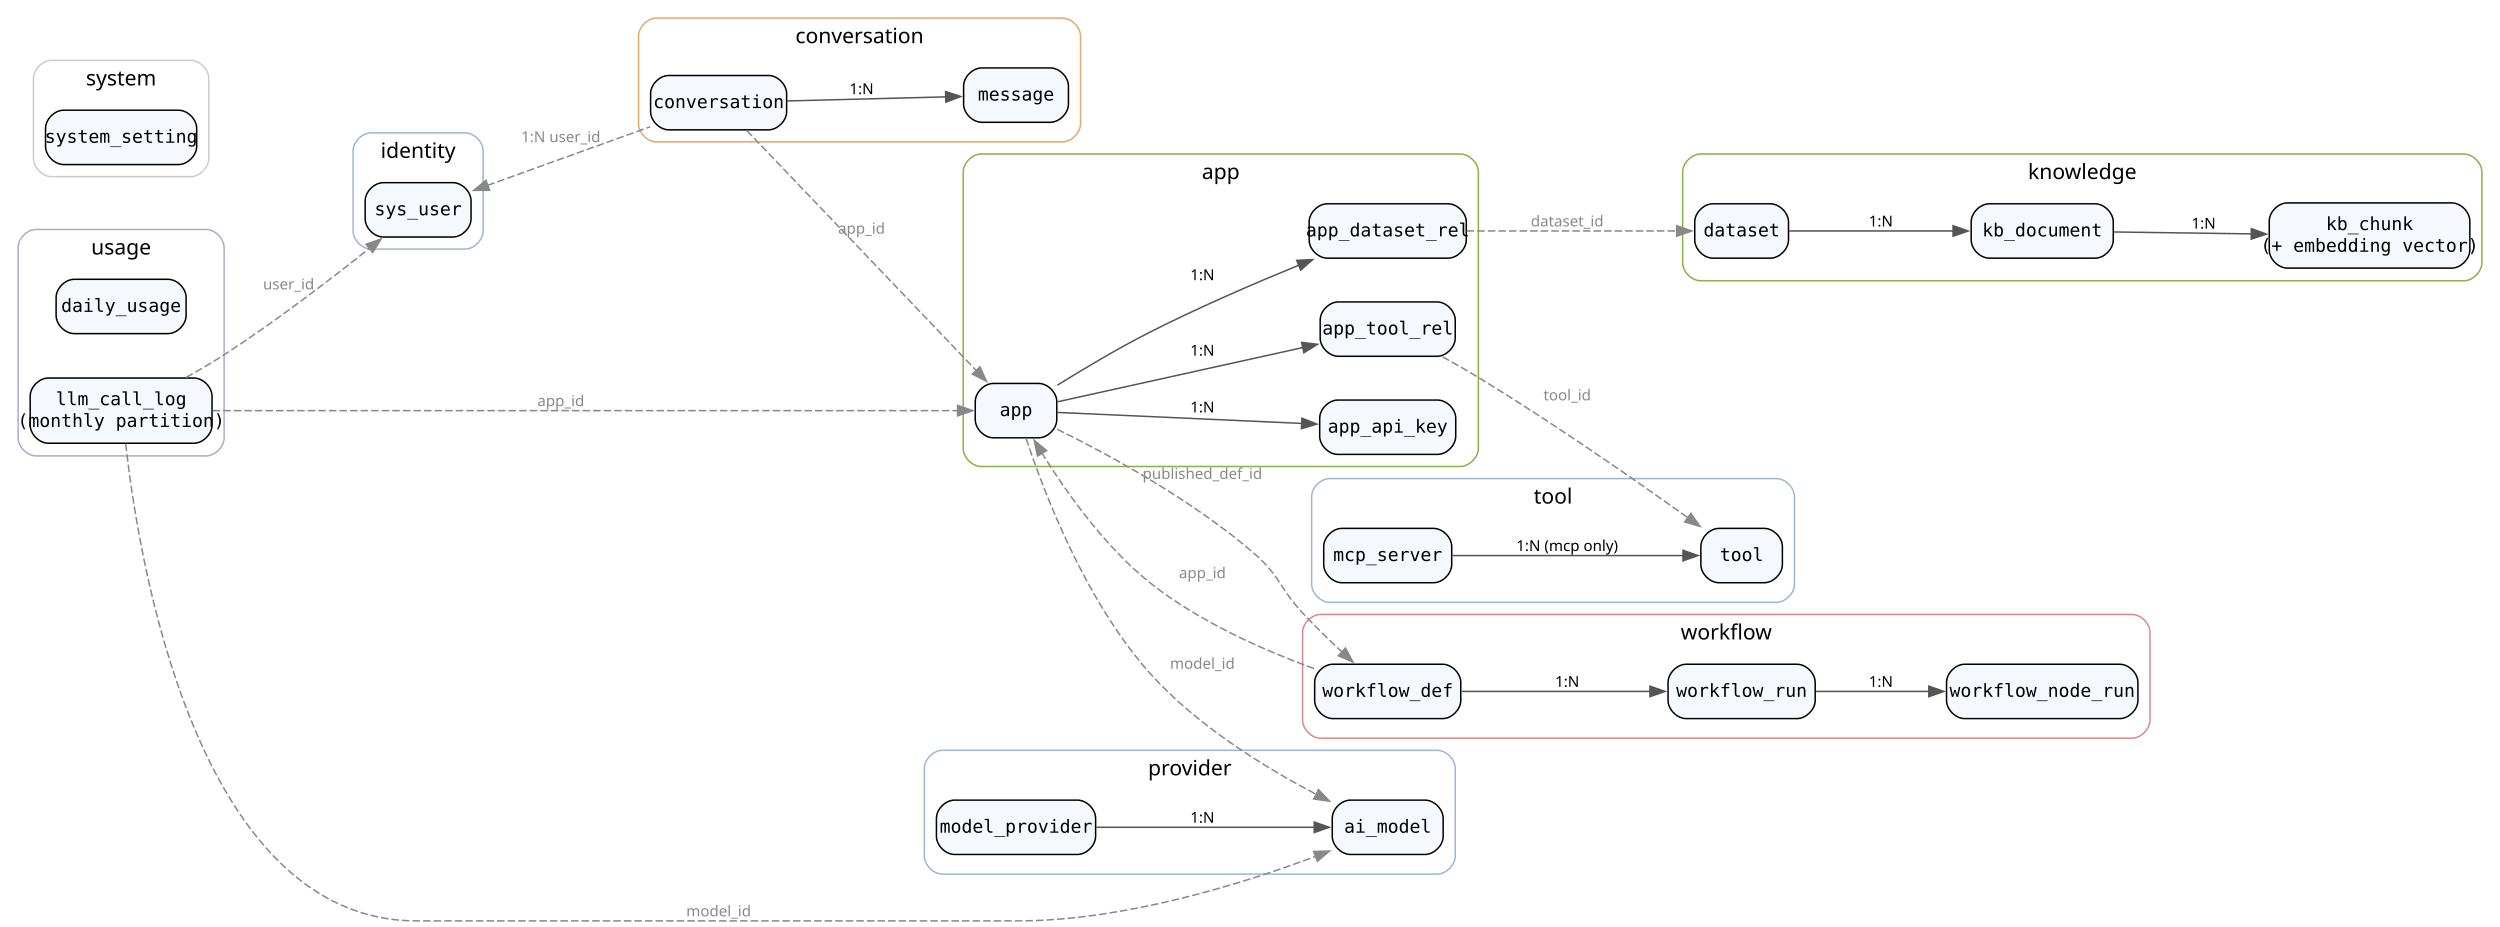
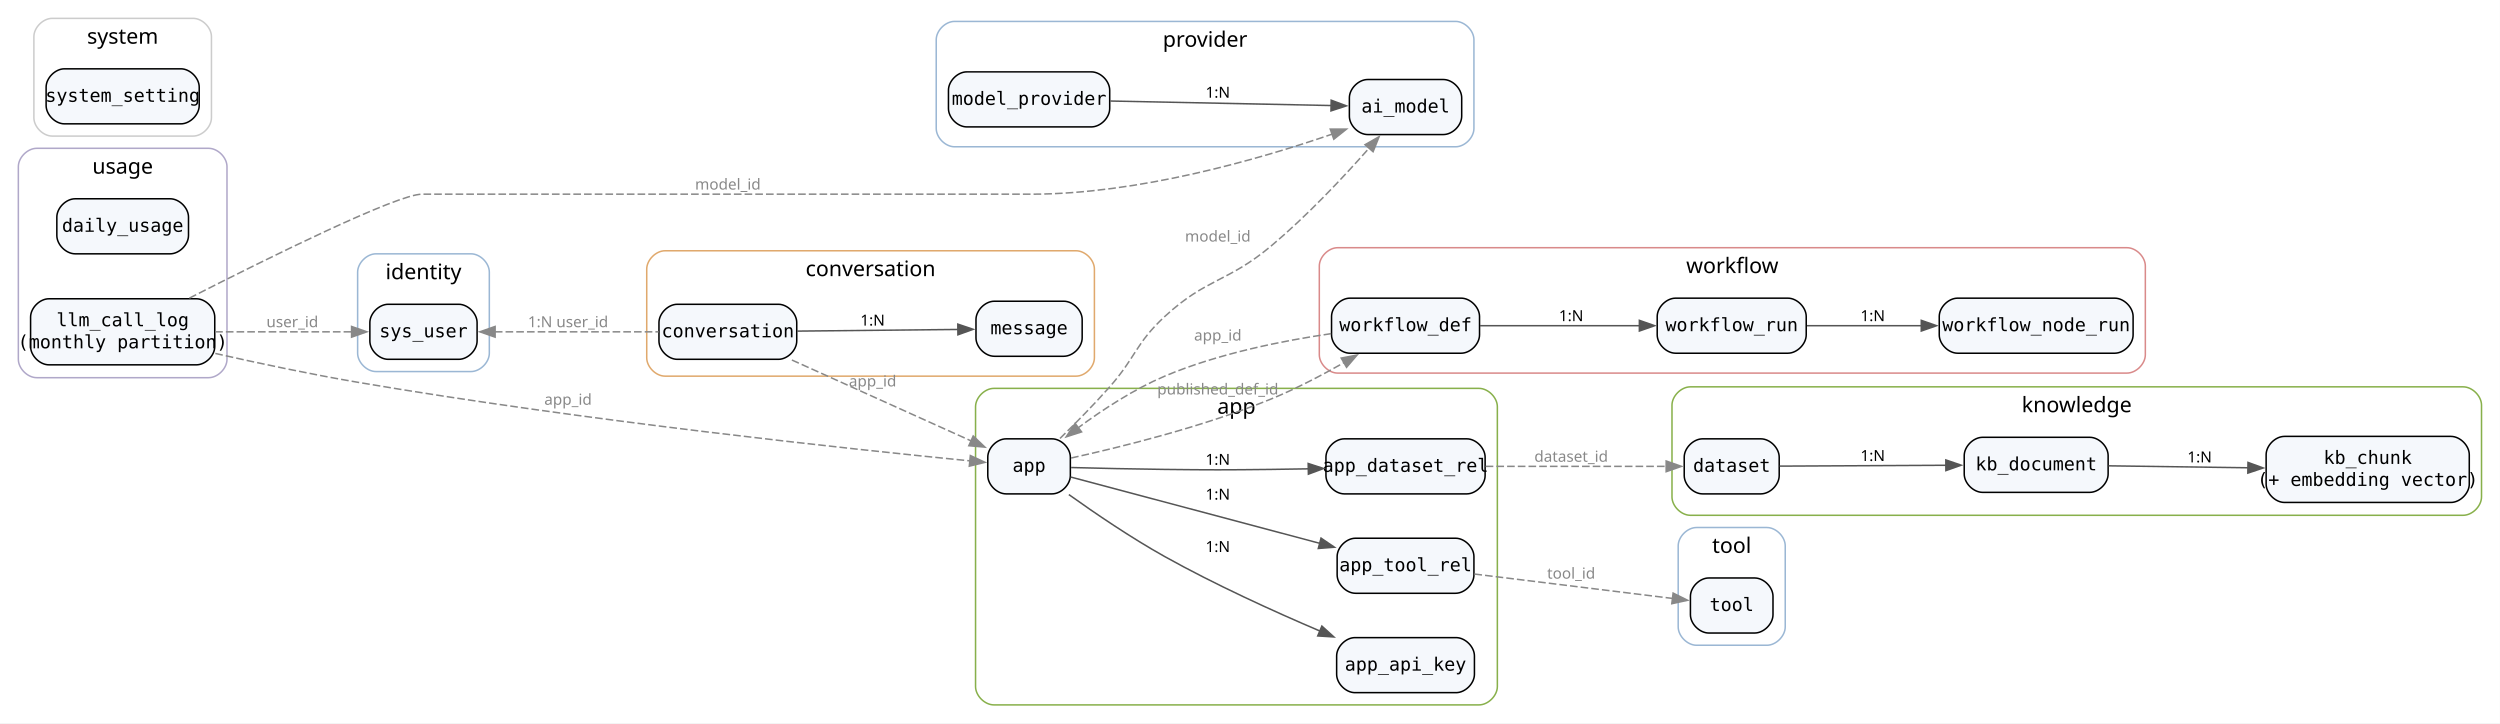
- <svg xmlns="http://www.w3.org/2000/svg" width="1656pt" height="614pt" viewBox="0.00 0.00 1656.00 614.00">
-   <g id="graph0" class="graph" transform="scale(1 1) rotate(0) translate(4 610)">
-     <polygon fill="white" stroke="none" points="-4,4 -4,-610 1652.02,-610 1652.02,4 -4,4" />
+ <svg xmlns="http://www.w3.org/2000/svg" width="1635pt" height="473pt" viewBox="0.00 0.00 1635.00 473.00">
+   <g id="graph0" class="graph" transform="scale(1 1) rotate(0) translate(4 469)">
+     <polygon fill="white" stroke="none" points="-4,4 -4,-469 1630.91,-469 1630.91,4 -4,4" />
    <g id="clust1" class="cluster">
-       <path fill="none" stroke="#9bb7d4" d="M241.89,-445C241.89,-445 304.02,-445 304.02,-445 310.02,-445 316.02,-451 316.02,-457 316.02,-457 316.02,-510 316.02,-510 316.02,-516 310.02,-522 304.02,-522 304.02,-522 241.89,-522 241.89,-522 235.89,-522 229.89,-516 229.89,-510 229.89,-510 229.89,-457 229.89,-457 229.89,-451 235.89,-445 241.89,-445" />
-       <text xml:space="preserve" text-anchor="middle" x="272.96" y="-505.4" font-family="sans-serif" font-size="14.00">identity</text>
+       <path fill="none" stroke="#9bb7d4" d="M241.89,-226C241.89,-226 304.02,-226 304.02,-226 310.02,-226 316.02,-232 316.02,-238 316.02,-238 316.02,-291 316.02,-291 316.02,-297 310.02,-303 304.02,-303 304.02,-303 241.89,-303 241.89,-303 235.89,-303 229.89,-297 229.89,-291 229.89,-291 229.89,-238 229.89,-238 229.89,-232 235.89,-226 241.89,-226" />
+       <text xml:space="preserve" text-anchor="middle" x="272.96" y="-286.4" font-family="sans-serif" font-size="14.00">identity</text>
    </g>
    <g id="clust2" class="cluster">
-       <path fill="none" stroke="#9bb7d4" d="M620.29,-31C620.29,-31 947.95,-31 947.95,-31 953.95,-31 959.95,-37 959.95,-43 959.95,-43 959.95,-101 959.95,-101 959.95,-107 953.95,-113 947.95,-113 947.95,-113 620.29,-113 620.29,-113 614.29,-113 608.29,-107 608.29,-101 608.29,-101 608.29,-43 608.29,-43 608.29,-37 614.29,-31 620.29,-31" />
-       <text xml:space="preserve" text-anchor="middle" x="784.12" y="-96.4" font-family="sans-serif" font-size="14.00">provider</text>
+       <path fill="none" stroke="#9bb7d4" d="M620.29,-373C620.29,-373 947.95,-373 947.95,-373 953.95,-373 959.95,-379 959.95,-385 959.95,-385 959.95,-443 959.95,-443 959.95,-449 953.95,-455 947.95,-455 947.95,-455 620.29,-455 620.29,-455 614.29,-455 608.29,-449 608.29,-443 608.29,-443 608.29,-385 608.29,-385 608.29,-379 614.29,-373 620.29,-373" />
+       <text xml:space="preserve" text-anchor="middle" x="784.12" y="-438.4" font-family="sans-serif" font-size="14.00">provider</text>
    </g>
    <g id="clust3" class="cluster">
-       <path fill="none" stroke="#88b04b" d="M646.01,-301C646.01,-301 963.27,-301 963.27,-301 969.27,-301 975.27,-307 975.27,-313 975.27,-313 975.27,-496 975.27,-496 975.27,-502 969.27,-508 963.27,-508 963.27,-508 646.01,-508 646.01,-508 640.01,-508 634.01,-502 634.01,-496 634.01,-496 634.01,-313 634.01,-313 634.01,-307 640.01,-301 646.01,-301" />
-       <text xml:space="preserve" text-anchor="middle" x="804.64" y="-491.4" font-family="sans-serif" font-size="14.00">app</text>
+       <path fill="none" stroke="#88b04b" d="M646.01,-8C646.01,-8 963.27,-8 963.27,-8 969.27,-8 975.27,-14 975.27,-20 975.27,-20 975.27,-203 975.27,-203 975.27,-209 969.27,-215 963.27,-215 963.27,-215 646.01,-215 646.01,-215 640.01,-215 634.01,-209 634.01,-203 634.01,-203 634.01,-20 634.01,-20 634.01,-14 640.01,-8 646.01,-8" />
+       <text xml:space="preserve" text-anchor="middle" x="804.64" y="-198.4" font-family="sans-serif" font-size="14.00">app</text>
    </g>
    <g id="clust4" class="cluster">
-       <path fill="none" stroke="#e0a96d" d="M430.96,-516C430.96,-516 699.74,-516 699.74,-516 705.74,-516 711.74,-522 711.74,-528 711.74,-528 711.74,-586 711.74,-586 711.74,-592 705.74,-598 699.74,-598 699.74,-598 430.96,-598 430.96,-598 424.96,-598 418.96,-592 418.96,-586 418.96,-586 418.96,-528 418.96,-528 418.96,-522 424.96,-516 430.96,-516" />
-       <text xml:space="preserve" text-anchor="middle" x="565.35" y="-581.4" font-family="sans-serif" font-size="14.00">conversation</text>
+       <path fill="none" stroke="#e0a96d" d="M430.96,-223C430.96,-223 699.74,-223 699.74,-223 705.74,-223 711.74,-229 711.74,-235 711.74,-235 711.74,-293 711.74,-293 711.74,-299 705.74,-305 699.74,-305 699.74,-305 430.96,-305 430.96,-305 424.96,-305 418.96,-299 418.96,-293 418.96,-293 418.96,-235 418.96,-235 418.96,-229 424.96,-223 430.96,-223" />
+       <text xml:space="preserve" text-anchor="middle" x="565.35" y="-288.4" font-family="sans-serif" font-size="14.00">conversation</text>
    </g>
    <g id="clust5" class="cluster">
-       <path fill="none" stroke="#88b04b" d="M1122.59,-424C1122.59,-424 1628.02,-424 1628.02,-424 1634.02,-424 1640.02,-430 1640.02,-436 1640.02,-436 1640.02,-496 1640.02,-496 1640.02,-502 1634.02,-508 1628.02,-508 1628.02,-508 1122.59,-508 1122.59,-508 1116.59,-508 1110.59,-502 1110.59,-496 1110.59,-496 1110.59,-436 1110.59,-436 1110.59,-430 1116.59,-424 1122.59,-424" />
-       <text xml:space="preserve" text-anchor="middle" x="1375.31" y="-491.4" font-family="sans-serif" font-size="14.00">knowledge</text>
+       <path fill="none" stroke="#88b04b" d="M1101.48,-132C1101.48,-132 1606.91,-132 1606.91,-132 1612.91,-132 1618.91,-138 1618.91,-144 1618.91,-144 1618.91,-204 1618.91,-204 1618.91,-210 1612.91,-216 1606.91,-216 1606.91,-216 1101.48,-216 1101.48,-216 1095.48,-216 1089.48,-210 1089.48,-204 1089.48,-204 1089.48,-144 1089.48,-144 1089.48,-138 1095.48,-132 1101.48,-132" />
+       <text xml:space="preserve" text-anchor="middle" x="1354.19" y="-199.4" font-family="sans-serif" font-size="14.00">knowledge</text>
    </g>
    <g id="clust6" class="cluster">
-       <path fill="none" stroke="#d98a8a" d="M870.83,-121C870.83,-121 1408.16,-121 1408.16,-121 1414.16,-121 1420.16,-127 1420.16,-133 1420.16,-133 1420.16,-191 1420.16,-191 1420.16,-197 1414.16,-203 1408.16,-203 1408.16,-203 870.83,-203 870.83,-203 864.83,-203 858.83,-197 858.83,-191 858.83,-191 858.83,-133 858.83,-133 858.83,-127 864.83,-121 870.83,-121" />
-       <text xml:space="preserve" text-anchor="middle" x="1139.49" y="-186.4" font-family="sans-serif" font-size="14.00">workflow</text>
+       <path fill="none" stroke="#d98a8a" d="M870.83,-225C870.83,-225 1387.05,-225 1387.05,-225 1393.05,-225 1399.05,-231 1399.05,-237 1399.05,-237 1399.05,-295 1399.05,-295 1399.05,-301 1393.05,-307 1387.05,-307 1387.05,-307 870.83,-307 870.83,-307 864.83,-307 858.83,-301 858.83,-295 858.83,-295 858.83,-237 858.83,-237 858.83,-231 864.83,-225 870.83,-225" />
+       <text xml:space="preserve" text-anchor="middle" x="1128.94" y="-290.4" font-family="sans-serif" font-size="14.00">workflow</text>
    </g>
    <g id="clust7" class="cluster">
-       <path fill="none" stroke="#9bb7d4" d="M876.83,-211C876.83,-211 1172.65,-211 1172.65,-211 1178.65,-211 1184.65,-217 1184.65,-223 1184.65,-223 1184.65,-281 1184.65,-281 1184.65,-287 1178.65,-293 1172.65,-293 1172.65,-293 876.83,-293 876.83,-293 870.83,-293 864.83,-287 864.83,-281 864.83,-281 864.83,-223 864.83,-223 864.83,-217 870.83,-211 876.83,-211" />
-       <text xml:space="preserve" text-anchor="middle" x="1024.74" y="-276.4" font-family="sans-serif" font-size="14.00">tool</text>
+       <path fill="none" stroke="#9bb7d4" d="M1105.54,-47C1105.54,-47 1151.54,-47 1151.54,-47 1157.54,-47 1163.54,-53 1163.54,-59 1163.54,-59 1163.54,-112 1163.54,-112 1163.54,-118 1157.54,-124 1151.54,-124 1151.54,-124 1105.54,-124 1105.54,-124 1099.54,-124 1093.54,-118 1093.54,-112 1093.54,-112 1093.54,-59 1093.54,-59 1093.54,-53 1099.54,-47 1105.54,-47" />
+       <text xml:space="preserve" text-anchor="middle" x="1128.54" y="-107.4" font-family="sans-serif" font-size="14.00">tool</text>
    </g>
    <g id="clust8" class="cluster">
-       <path fill="none" stroke="#b0a8c9" d="M20,-308C20,-308 132.45,-308 132.45,-308 138.45,-308 144.45,-314 144.45,-320 144.45,-320 144.45,-446 144.45,-446 144.45,-452 138.45,-458 132.45,-458 132.45,-458 20,-458 20,-458 14,-458 8,-452 8,-446 8,-446 8,-320 8,-320 8,-314 14,-308 20,-308" />
-       <text xml:space="preserve" text-anchor="middle" x="76.23" y="-441.4" font-family="sans-serif" font-size="14.00">usage</text>
+       <path fill="none" stroke="#b0a8c9" d="M20,-222C20,-222 132.45,-222 132.45,-222 138.45,-222 144.45,-228 144.45,-234 144.45,-234 144.45,-360 144.45,-360 144.45,-366 138.45,-372 132.45,-372 132.45,-372 20,-372 20,-372 14,-372 8,-366 8,-360 8,-360 8,-234 8,-234 8,-228 14,-222 20,-222" />
+       <text xml:space="preserve" text-anchor="middle" x="76.23" y="-355.4" font-family="sans-serif" font-size="14.00">usage</text>
    </g>
    <g id="clust9" class="cluster">
-       <path fill="none" stroke="#cccccc" d="M30.16,-493C30.16,-493 122.29,-493 122.29,-493 128.29,-493 134.29,-499 134.29,-505 134.29,-505 134.29,-558 134.29,-558 134.29,-564 128.29,-570 122.29,-570 122.29,-570 30.16,-570 30.16,-570 24.16,-570 18.16,-564 18.16,-558 18.16,-558 18.16,-505 18.16,-505 18.16,-499 24.16,-493 30.16,-493" />
-       <text xml:space="preserve" text-anchor="middle" x="76.23" y="-553.4" font-family="sans-serif" font-size="14.00">system</text>
+       <path fill="none" stroke="#cccccc" d="M30.16,-380C30.16,-380 122.29,-380 122.29,-380 128.29,-380 134.29,-386 134.29,-392 134.29,-392 134.29,-445 134.29,-445 134.29,-451 128.29,-457 122.29,-457 122.29,-457 30.16,-457 30.16,-457 24.16,-457 18.16,-451 18.16,-445 18.16,-445 18.16,-392 18.16,-392 18.16,-386 24.16,-380 30.16,-380" />
+       <text xml:space="preserve" text-anchor="middle" x="76.23" y="-440.4" font-family="sans-serif" font-size="14.00">system</text>
    </g>
    <g id="node1" class="node">
-       <path fill="#f5f8fc" stroke="black" d="M296.02,-489C296.02,-489 249.89,-489 249.89,-489 243.89,-489 237.89,-483 237.89,-477 237.89,-477 237.89,-465 237.89,-465 237.89,-459 243.89,-453 249.89,-453 249.89,-453 296.02,-453 296.02,-453 302.02,-453 308.02,-459 308.02,-465 308.02,-465 308.02,-477 308.02,-477 308.02,-483 302.02,-489 296.02,-489" />
-       <text xml:space="preserve" text-anchor="middle" x="272.96" y="-467.4" font-family="monospace" font-size="12.00">sys_user</text>
+       <path fill="#f5f8fc" stroke="black" d="M296.02,-270C296.02,-270 249.89,-270 249.89,-270 243.89,-270 237.89,-264 237.89,-258 237.89,-258 237.89,-246 237.89,-246 237.89,-240 243.89,-234 249.89,-234 249.89,-234 296.02,-234 296.02,-234 302.02,-234 308.02,-240 308.02,-246 308.02,-246 308.02,-258 308.02,-258 308.02,-264 302.02,-270 296.02,-270" />
+       <text xml:space="preserve" text-anchor="middle" x="272.96" y="-248.4" font-family="monospace" font-size="12.00">sys_user</text>
    </g>
    <g id="node8" class="node">
-       <path fill="#f5f8fc" stroke="black" d="M505.07,-560C505.07,-560 438.96,-560 438.96,-560 432.96,-560 426.96,-554 426.96,-548 426.96,-548 426.96,-536 426.96,-536 426.96,-530 432.96,-524 438.96,-524 438.96,-524 505.07,-524 505.07,-524 511.07,-524 517.07,-530 517.07,-536 517.07,-536 517.07,-548 517.07,-548 517.07,-554 511.07,-560 505.07,-560" />
-       <text xml:space="preserve" text-anchor="middle" x="472.02" y="-538.4" font-family="monospace" font-size="12.00">conversation</text>
+       <path fill="#f5f8fc" stroke="black" d="M505.07,-270C505.07,-270 438.96,-270 438.96,-270 432.96,-270 426.96,-264 426.96,-258 426.96,-258 426.96,-246 426.96,-246 426.96,-240 432.96,-234 438.96,-234 438.96,-234 505.07,-234 505.07,-234 511.07,-234 517.07,-240 517.07,-246 517.07,-246 517.07,-258 517.07,-258 517.07,-264 511.07,-270 505.07,-270" />
+       <text xml:space="preserve" text-anchor="middle" x="472.02" y="-248.4" font-family="monospace" font-size="12.00">conversation</text>
+     </g>
+     <g id="edge16" class="edge">
+       <path fill="none" stroke="#888888" stroke-dasharray="5,2" d="M319.63,-252C351.86,-252 394.8,-252 426.72,-252" />
+       <polygon fill="#888888" stroke="#888888" points="319.8,-248.5 309.8,-252 319.8,-255.5 319.8,-248.5" />
+       <text xml:space="preserve" text-anchor="middle" x="367.49" y="-255" font-family="sans-serif" font-size="10.00" fill="#888888">1:N user_id</text>
+     </g>
+     <g id="node2" class="node">
+       <path fill="#f5f8fc" stroke="black" d="M709.74,-422C709.74,-422 628.29,-422 628.29,-422 622.29,-422 616.29,-416 616.29,-410 616.29,-410 616.29,-398 616.29,-398 616.29,-392 622.29,-386 628.29,-386 628.29,-386 709.74,-386 709.74,-386 715.74,-386 721.74,-392 721.74,-398 721.74,-398 721.74,-410 721.74,-410 721.74,-416 715.74,-422 709.74,-422" />
+       <text xml:space="preserve" text-anchor="middle" x="669.01" y="-400.4" font-family="monospace" font-size="12.00">model_provider</text>
+     </g>
+     <g id="node3" class="node">
+       <path fill="#f5f8fc" stroke="black" d="M939.95,-417C939.95,-417 890.49,-417 890.49,-417 884.49,-417 878.49,-411 878.49,-405 878.49,-405 878.49,-393 878.49,-393 878.49,-387 884.49,-381 890.49,-381 890.49,-381 939.95,-381 939.95,-381 945.95,-381 951.95,-387 951.95,-393 951.95,-393 951.95,-405 951.95,-405 951.95,-411 945.95,-417 939.95,-417" />
+       <text xml:space="preserve" text-anchor="middle" x="915.22" y="-395.4" font-family="monospace" font-size="12.00">ai_model</text>
+     </g>
+     <g id="edge1" class="edge">
+       <path fill="none" stroke="#555555" d="M722.1,-402.93C764.9,-402.06 825.04,-400.83 866.58,-399.98" />
+       <polygon fill="#555555" stroke="#555555" points="866.6,-403.48 876.53,-399.77 866.46,-396.48 866.6,-403.48" />
+       <text xml:space="preserve" text-anchor="middle" x="792.45" y="-405.09" font-family="sans-serif" font-size="10.00">1:N</text>
+     </g>
+     <g id="node4" class="node">
+       <path fill="#f5f8fc" stroke="black" d="M684.01,-182C684.01,-182 654.01,-182 654.01,-182 648.01,-182 642.01,-176 642.01,-170 642.01,-170 642.01,-158 642.01,-158 642.01,-152 648.01,-146 654.01,-146 654.01,-146 684.01,-146 684.01,-146 690.01,-146 696.01,-152 696.01,-158 696.01,-158 696.01,-170 696.01,-170 696.01,-176 690.01,-182 684.01,-182" />
+       <text xml:space="preserve" text-anchor="middle" x="669.01" y="-160.4" font-family="monospace" font-size="12.00">app</text>
+     </g>
+     <g id="edge10" class="edge">
+       <path fill="none" stroke="#888888" stroke-dasharray="5,2" d="M689.24,-182.26C699.23,-192 711.45,-204.36 721.74,-216 738.92,-235.46 738.67,-244.38 757.74,-262 784.92,-287.12 798.77,-284.26 827.17,-308 850.77,-327.73 874.73,-353.27 891.52,-372.26" />
+       <polygon fill="#888888" stroke="#888888" points="888.72,-374.38 897.93,-379.61 893.99,-369.77 888.72,-374.38" />
+       <text xml:space="preserve" text-anchor="middle" x="792.45" y="-311" font-family="sans-serif" font-size="10.00" fill="#888888">model_id</text>
+     </g>
+     <g id="node5" class="node">
+       <path fill="#f5f8fc" stroke="black" d="M948.28,-52C948.28,-52 882.16,-52 882.16,-52 876.16,-52 870.16,-46 870.16,-40 870.16,-40 870.16,-28 870.16,-28 870.16,-22 876.16,-16 882.16,-16 882.16,-16 948.28,-16 948.28,-16 954.28,-16 960.28,-22 960.28,-28 960.28,-28 960.28,-40 960.28,-40 960.28,-46 954.28,-52 948.28,-52" />
+       <text xml:space="preserve" text-anchor="middle" x="915.22" y="-30.4" font-family="monospace" font-size="12.00">app_api_key</text>
+     </g>
+     <g id="edge2" class="edge">
+       <path fill="none" stroke="#555555" d="M695.02,-145.55C712.2,-133.29 735.78,-117.25 757.74,-105 790.48,-86.73 828.79,-69.28 859.31,-56.26" />
+       <polygon fill="#555555" stroke="#555555" points="860.51,-59.55 868.36,-52.43 857.79,-53.1 860.51,-59.55" />
+       <text xml:space="preserve" text-anchor="middle" x="792.45" y="-108" font-family="sans-serif" font-size="10.00">1:N</text>
+     </g>
+     <g id="node6" class="node">
+       <path fill="#f5f8fc" stroke="black" d="M955.27,-182C955.27,-182 875.17,-182 875.17,-182 869.17,-182 863.17,-176 863.17,-170 863.17,-170 863.17,-158 863.17,-158 863.17,-152 869.17,-146 875.17,-146 875.17,-146 955.27,-146 955.27,-146 961.27,-146 967.27,-152 967.27,-158 967.27,-158 967.27,-170 967.27,-170 967.27,-176 961.27,-182 955.27,-182" />
+       <text xml:space="preserve" text-anchor="middle" x="915.22" y="-160.4" font-family="monospace" font-size="12.00">app_dataset_rel</text>
+     </g>
+     <g id="edge3" class="edge">
+       <path fill="none" stroke="#555555" d="M696.5,-163.24C713.9,-162.78 737.17,-162.23 757.74,-162 788.59,-161.65 796.31,-161.65 827.17,-162 835.17,-162.09 843.59,-162.23 851.9,-162.39" />
+       <polygon fill="#555555" stroke="#555555" points="851.55,-165.89 861.62,-162.6 851.69,-158.89 851.55,-165.89" />
+       <text xml:space="preserve" text-anchor="middle" x="792.45" y="-165" font-family="sans-serif" font-size="10.00">1:N</text>
+     </g>
+     <g id="node7" class="node">
+       <path fill="#f5f8fc" stroke="black" d="M947.95,-117C947.95,-117 882.49,-117 882.49,-117 876.49,-117 870.49,-111 870.49,-105 870.49,-105 870.49,-93 870.49,-93 870.49,-87 876.49,-81 882.49,-81 882.49,-81 947.95,-81 947.95,-81 953.95,-81 959.95,-87 959.95,-93 959.95,-93 959.95,-105 959.95,-105 959.95,-111 953.95,-117 947.95,-117" />
+       <text xml:space="preserve" text-anchor="middle" x="915.22" y="-95.4" font-family="monospace" font-size="12.00">app_tool_rel</text>
+     </g>
+     <g id="edge4" class="edge">
+       <path fill="none" stroke="#555555" d="M696.15,-157.04C734.89,-146.73 808.47,-127.15 859.37,-113.6" />
+       <polygon fill="#555555" stroke="#555555" points="859.96,-117.06 868.73,-111.11 858.16,-110.3 859.96,-117.06" />
+       <text xml:space="preserve" text-anchor="middle" x="792.45" y="-142.23" font-family="sans-serif" font-size="10.00">1:N</text>
+     </g>
+     <g id="node13" class="node">
+       <path fill="#f5f8fc" stroke="black" d="M951.61,-274C951.61,-274 878.83,-274 878.83,-274 872.83,-274 866.83,-268 866.83,-262 866.83,-262 866.83,-250 866.83,-250 866.83,-244 872.83,-238 878.83,-238 878.83,-238 951.61,-238 951.61,-238 957.61,-238 963.61,-244 963.61,-250 963.61,-250 963.61,-262 963.61,-262 963.61,-268 957.61,-274 951.61,-274" />
+       <text xml:space="preserve" text-anchor="middle" x="915.22" y="-252.4" font-family="monospace" font-size="12.00">workflow_def</text>
+     </g>
+     <g id="edge13" class="edge">
+       <path fill="none" stroke="#888888" stroke-dasharray="5,2" d="M696.49,-169.45C728.24,-176.42 782.72,-189.81 827.17,-208 843.39,-214.64 860.44,-223.56 875.11,-231.92" />
+       <polygon fill="#888888" stroke="#888888" points="873.14,-234.82 883.54,-236.81 876.65,-228.76 873.14,-234.82" />
+       <text xml:space="preserve" text-anchor="middle" x="792.45" y="-211" font-family="sans-serif" font-size="10.00" fill="#888888">published_def_id</text>
+     </g>
+     <g id="node10" class="node">
+       <path fill="#f5f8fc" stroke="black" d="M1147.6,-182C1147.6,-182 1109.48,-182 1109.48,-182 1103.48,-182 1097.48,-176 1097.48,-170 1097.48,-170 1097.48,-158 1097.48,-158 1097.48,-152 1103.48,-146 1109.48,-146 1109.48,-146 1147.6,-146 1147.6,-146 1153.6,-146 1159.6,-152 1159.6,-158 1159.6,-158 1159.6,-170 1159.6,-170 1159.6,-176 1153.6,-182 1147.6,-182" />
+       <text xml:space="preserve" text-anchor="middle" x="1128.54" y="-160.4" font-family="monospace" font-size="12.00">dataset</text>
+     </g>
+     <g id="edge11" class="edge">
+       <path fill="none" stroke="#888888" stroke-dasharray="5,2" d="M967.64,-164C1003.93,-164 1051.92,-164 1085.82,-164" />
+       <polygon fill="#888888" stroke="#888888" points="1085.67,-167.5 1095.67,-164 1085.67,-160.5 1085.67,-167.5" />
+       <text xml:space="preserve" text-anchor="middle" x="1023.54" y="-167" font-family="sans-serif" font-size="10.00" fill="#888888">dataset_id</text>
+     </g>
+     <g id="node16" class="node">
+       <path fill="#f5f8fc" stroke="black" d="M1143.54,-91C1143.54,-91 1113.54,-91 1113.54,-91 1107.54,-91 1101.54,-85 1101.54,-79 1101.54,-79 1101.54,-67 1101.54,-67 1101.54,-61 1107.54,-55 1113.54,-55 1113.54,-55 1143.54,-55 1143.54,-55 1149.54,-55 1155.54,-61 1155.54,-67 1155.54,-67 1155.54,-79 1155.54,-79 1155.54,-85 1149.54,-91 1143.54,-91" />
+       <text xml:space="preserve" text-anchor="middle" x="1128.54" y="-69.4" font-family="monospace" font-size="12.00">tool</text>
+     </g>
+     <g id="edge12" class="edge">
+       <path fill="none" stroke="#888888" stroke-dasharray="5,2" d="M960.26,-93.58C998.68,-88.85 1053.81,-82.07 1090.13,-77.6" />
+       <polygon fill="#888888" stroke="#888888" points="1090.22,-81.12 1099.71,-76.42 1089.36,-74.17 1090.22,-81.12" />
+       <text xml:space="preserve" text-anchor="middle" x="1023.54" y="-90.56" font-family="sans-serif" font-size="10.00" fill="#888888">tool_id</text>
+     </g>
+     <g id="edge15" class="edge">
+       <path fill="none" stroke="#888888" stroke-dasharray="5,2" d="M513.9,-233.55C548.56,-217.91 597.84,-195.67 631.27,-180.58" />
+       <polygon fill="#888888" stroke="#888888" points="632.48,-183.88 640.15,-176.57 629.6,-177.5 632.48,-183.88" />
+       <text xml:space="preserve" text-anchor="middle" x="566.68" y="-216.27" font-family="sans-serif" font-size="10.00" fill="#888888">app_id</text>
+     </g>
+     <g id="node9" class="node">
+       <path fill="#f5f8fc" stroke="black" d="M691.74,-272C691.74,-272 646.29,-272 646.29,-272 640.29,-272 634.29,-266 634.29,-260 634.29,-260 634.29,-248 634.29,-248 634.29,-242 640.29,-236 646.29,-236 646.29,-236 691.74,-236 691.74,-236 697.74,-236 703.74,-242 703.74,-248 703.74,-248 703.74,-260 703.74,-260 703.74,-266 697.74,-272 691.74,-272" />
+       <text xml:space="preserve" text-anchor="middle" x="669.01" y="-250.4" font-family="monospace" font-size="12.00">message</text>
+     </g>
+     <g id="edge9" class="edge">
+       <path fill="none" stroke="#555555" d="M517.27,-252.45C548.79,-252.78 591.03,-253.21 622.77,-253.54" />
+       <polygon fill="#555555" stroke="#555555" points="622.41,-257.03 632.44,-253.64 622.48,-250.03 622.41,-257.03" />
+       <text xml:space="preserve" text-anchor="middle" x="566.68" y="-256.06" font-family="sans-serif" font-size="10.00">1:N</text>
+     </g>
+     <g id="node11" class="node">
+       <path fill="#f5f8fc" stroke="black" d="M1362.72,-183C1362.72,-183 1292.6,-183 1292.6,-183 1286.6,-183 1280.6,-177 1280.6,-171 1280.6,-171 1280.6,-159 1280.6,-159 1280.6,-153 1286.6,-147 1292.6,-147 1292.6,-147 1362.72,-147 1362.72,-147 1368.72,-147 1374.72,-153 1374.72,-159 1374.72,-159 1374.72,-171 1374.72,-171 1374.72,-177 1368.72,-183 1362.72,-183" />
+       <text xml:space="preserve" text-anchor="middle" x="1327.66" y="-161.4" font-family="monospace" font-size="12.00">kb_document</text>
+     </g>
+     <g id="edge5" class="edge">
+       <path fill="none" stroke="#555555" d="M1159.91,-164.15C1188.85,-164.3 1233.18,-164.53 1268.86,-164.71" />
+       <polygon fill="#555555" stroke="#555555" points="1268.58,-168.21 1278.59,-164.76 1268.61,-161.21 1268.58,-168.21" />
+       <text xml:space="preserve" text-anchor="middle" x="1220.77" y="-167.5" font-family="sans-serif" font-size="10.00">1:N</text>
+     </g>
+     <g id="node12" class="node">
+       <path fill="#f5f8fc" stroke="black" d="M1598.91,-183.6C1598.91,-183.6 1490.05,-183.6 1490.05,-183.6 1484.05,-183.6 1478.05,-177.6 1478.05,-171.6 1478.05,-171.6 1478.05,-152.4 1478.05,-152.4 1478.05,-146.4 1484.05,-140.4 1490.05,-140.4 1490.05,-140.4 1598.91,-140.4 1598.91,-140.4 1604.91,-140.4 1610.91,-146.4 1610.91,-152.4 1610.91,-152.4 1610.91,-171.6 1610.91,-171.6 1610.91,-177.6 1604.91,-183.6 1598.91,-183.6" />
+       <text xml:space="preserve" text-anchor="middle" x="1544.48" y="-165.6" font-family="monospace" font-size="12.00">kb_chunk</text>
+       <text xml:space="preserve" text-anchor="middle" x="1544.48" y="-151.2" font-family="monospace" font-size="12.00">(+ embedding vector)</text>
+     </g>
+     <g id="edge6" class="edge">
+       <path fill="none" stroke="#555555" d="M1375,-164.35C1401.58,-163.98 1435.63,-163.51 1466.15,-163.08" />
+       <polygon fill="#555555" stroke="#555555" points="1466.19,-166.58 1476.14,-162.94 1466.09,-159.58 1466.19,-166.58" />
+       <text xml:space="preserve" text-anchor="middle" x="1434.55" y="-166.59" font-family="sans-serif" font-size="10.00">1:N</text>
+     </g>
+     <g id="edge14" class="edge">
+       <path fill="none" stroke="#888888" stroke-dasharray="5,2" d="M866.58,-250.79C834.82,-246.16 792.64,-237.76 757.74,-223 737.53,-214.46 717.07,-201.03 700.99,-189.14" />
+       <polygon fill="#888888" stroke="#888888" points="703.36,-186.54 693.28,-183.28 699.12,-192.11 703.36,-186.54" />
+       <text xml:space="preserve" text-anchor="middle" x="792.45" y="-246.26" font-family="sans-serif" font-size="10.00" fill="#888888">app_id</text>
+     </g>
+     <g id="node14" class="node">
+       <path fill="#f5f8fc" stroke="black" d="M1165.27,-274C1165.27,-274 1091.81,-274 1091.81,-274 1085.81,-274 1079.81,-268 1079.81,-262 1079.81,-262 1079.81,-250 1079.81,-250 1079.81,-244 1085.81,-238 1091.81,-238 1091.81,-238 1165.27,-238 1165.27,-238 1171.27,-238 1177.27,-244 1177.27,-250 1177.27,-250 1177.27,-262 1177.27,-262 1177.27,-268 1171.27,-274 1165.27,-274" />
+       <text xml:space="preserve" text-anchor="middle" x="1128.54" y="-252.4" font-family="monospace" font-size="12.00">workflow_run</text>
+     </g>
+     <g id="edge7" class="edge">
+       <path fill="none" stroke="#555555" d="M963.91,-256C994.83,-256 1035.35,-256 1068.34,-256" />
+       <polygon fill="#555555" stroke="#555555" points="1068.15,-259.5 1078.15,-256 1068.15,-252.5 1068.15,-259.5" />
+       <text xml:space="preserve" text-anchor="middle" x="1023.54" y="-259" font-family="sans-serif" font-size="10.00">1:N</text>
+     </g>
+     <g id="node15" class="node">
+       <path fill="#f5f8fc" stroke="black" d="M1379.05,-274C1379.05,-274 1276.27,-274 1276.27,-274 1270.27,-274 1264.27,-268 1264.27,-262 1264.27,-262 1264.27,-250 1264.27,-250 1264.27,-244 1270.27,-238 1276.27,-238 1276.27,-238 1379.05,-238 1379.05,-238 1385.05,-238 1391.05,-244 1391.05,-250 1391.05,-250 1391.05,-262 1391.05,-262 1391.05,-268 1385.05,-274 1379.05,-274" />
+       <text xml:space="preserve" text-anchor="middle" x="1327.66" y="-252.4" font-family="monospace" font-size="12.00">workflow_node_run</text>
+     </g>
+     <g id="edge8" class="edge">
+       <path fill="none" stroke="#555555" d="M1177.76,-256C1200.29,-256 1227.63,-256 1252.7,-256" />
+       <polygon fill="#555555" stroke="#555555" points="1252.52,-259.5 1262.52,-256 1252.52,-252.5 1252.52,-259.5" />
+       <text xml:space="preserve" text-anchor="middle" x="1220.77" y="-259" font-family="sans-serif" font-size="10.00">1:N</text>
+     </g>
+     <g id="node17" class="node">
+       <path fill="#f5f8fc" stroke="black" d="M124.45,-273.6C124.45,-273.6 28,-273.6 28,-273.6 22,-273.6 16,-267.6 16,-261.6 16,-261.6 16,-242.4 16,-242.4 16,-236.4 22,-230.4 28,-230.4 28,-230.4 124.45,-230.4 124.45,-230.4 130.45,-230.4 136.45,-236.4 136.45,-242.4 136.45,-242.4 136.45,-261.6 136.45,-261.6 136.45,-267.6 130.45,-273.6 124.45,-273.6" />
+       <text xml:space="preserve" text-anchor="middle" x="76.23" y="-255.6" font-family="monospace" font-size="12.00">llm_call_log</text>
+       <text xml:space="preserve" text-anchor="middle" x="76.23" y="-241.2" font-family="monospace" font-size="12.00">(monthly partition)</text>
+     </g>
+     <g id="edge19" class="edge">
+       <path fill="none" stroke="#888888" stroke-dasharray="5,2" d="M136.71,-252C165.45,-252 199.41,-252 226.11,-252" />
+       <polygon fill="#888888" stroke="#888888" points="225.93,-255.5 235.93,-252 225.93,-248.5 225.93,-255.5" />
+       <text xml:space="preserve" text-anchor="middle" x="187.17" y="-255" font-family="sans-serif" font-size="10.00" fill="#888888">user_id</text>
+     </g>
+     <g id="edge18" class="edge">
+       <path fill="none" stroke="#888888" stroke-dasharray="5,2" d="M119.83,-274.02C172.1,-300.66 255.8,-342 271.96,-342 271.96,-342 271.96,-342 670.01,-342 740.09,-342 818.59,-364.53 867.21,-381.27" />
+       <polygon fill="#888888" stroke="#888888" points="865.99,-384.55 876.59,-384.55 868.31,-377.94 865.99,-384.55" />
+       <text xml:space="preserve" text-anchor="middle" x="472.02" y="-345" font-family="sans-serif" font-size="10.00" fill="#888888">model_id</text>
    </g>
    <g id="edge17" class="edge">
-       <path fill="none" stroke="#888888" stroke-dasharray="5,2" d="M318.78,-487.15C351.1,-498.8 394.52,-514.44 426.72,-526.04" />
-       <polygon fill="#888888" stroke="#888888" points="320.3,-483.98 309.71,-483.88 317.93,-490.56 320.3,-483.98" />
-       <text xml:space="preserve" text-anchor="middle" x="367.49" y="-515.86" font-family="sans-serif" font-size="10.00" fill="#888888">1:N user_id</text>
-     </g>
-     <g id="node2" class="node">
-       <path fill="#f5f8fc" stroke="black" d="M709.74,-80C709.74,-80 628.29,-80 628.29,-80 622.29,-80 616.29,-74 616.29,-68 616.29,-68 616.29,-56 616.29,-56 616.29,-50 622.29,-44 628.29,-44 628.29,-44 709.74,-44 709.74,-44 715.74,-44 721.74,-50 721.74,-56 721.74,-56 721.74,-68 721.74,-68 721.74,-74 715.74,-80 709.74,-80" />
-       <text xml:space="preserve" text-anchor="middle" x="669.01" y="-58.4" font-family="monospace" font-size="12.00">model_provider</text>
-     </g>
-     <g id="node3" class="node">
-       <path fill="#f5f8fc" stroke="black" d="M939.95,-80C939.95,-80 890.49,-80 890.49,-80 884.49,-80 878.49,-74 878.49,-68 878.49,-68 878.49,-56 878.49,-56 878.49,-50 884.49,-44 890.49,-44 890.49,-44 939.95,-44 939.95,-44 945.95,-44 951.95,-50 951.95,-56 951.95,-56 951.95,-68 951.95,-68 951.95,-74 945.95,-80 939.95,-80" />
-       <text xml:space="preserve" text-anchor="middle" x="915.22" y="-58.4" font-family="monospace" font-size="12.00">ai_model</text>
-     </g>
-     <g id="edge1" class="edge">
-       <path fill="none" stroke="#555555" d="M722.1,-62C764.9,-62 825.04,-62 866.58,-62" />
-       <polygon fill="#555555" stroke="#555555" points="866.53,-65.5 876.53,-62 866.53,-58.5 866.53,-65.5" />
-       <text xml:space="preserve" text-anchor="middle" x="792.45" y="-65" font-family="sans-serif" font-size="10.00">1:N</text>
-     </g>
-     <g id="node4" class="node">
-       <path fill="#f5f8fc" stroke="black" d="M684.01,-356C684.01,-356 654.01,-356 654.01,-356 648.01,-356 642.01,-350 642.01,-344 642.01,-344 642.01,-332 642.01,-332 642.01,-326 648.01,-320 654.01,-320 654.01,-320 684.01,-320 684.01,-320 690.01,-320 696.01,-326 696.01,-332 696.01,-332 696.01,-344 696.01,-344 696.01,-350 690.01,-356 684.01,-356" />
-       <text xml:space="preserve" text-anchor="middle" x="669.01" y="-334.4" font-family="monospace" font-size="12.00">app</text>
-     </g>
-     <g id="edge11" class="edge">
-       <path fill="none" stroke="#888888" stroke-dasharray="5,2" d="M675.69,-319.62C686.88,-285.69 714.53,-212.27 757.74,-164 788.7,-129.4 833.99,-101.6 867.88,-83.81" />
-       <polygon fill="#888888" stroke="#888888" points="869.36,-86.98 876.66,-79.3 866.16,-80.76 869.36,-86.98" />
-       <text xml:space="preserve" text-anchor="middle" x="792.45" y="-167" font-family="sans-serif" font-size="10.00" fill="#888888">model_id</text>
-     </g>
-     <g id="node5" class="node">
-       <path fill="#f5f8fc" stroke="black" d="M948.28,-345C948.28,-345 882.16,-345 882.16,-345 876.16,-345 870.16,-339 870.16,-333 870.16,-333 870.16,-321 870.16,-321 870.16,-315 876.16,-309 882.16,-309 882.16,-309 948.28,-309 948.28,-309 954.28,-309 960.28,-315 960.28,-321 960.28,-321 960.28,-333 960.28,-333 960.28,-339 954.28,-345 948.28,-345" />
-       <text xml:space="preserve" text-anchor="middle" x="915.22" y="-323.4" font-family="monospace" font-size="12.00">app_api_key</text>
-     </g>
-     <g id="edge2" class="edge">
-       <path fill="none" stroke="#555555" d="M696.15,-336.82C734.62,-335.09 807.42,-331.81 858.28,-329.52" />
-       <polygon fill="#555555" stroke="#555555" points="858.4,-333.02 868.23,-329.07 858.08,-326.03 858.4,-333.02" />
-       <text xml:space="preserve" text-anchor="middle" x="792.45" y="-336.81" font-family="sans-serif" font-size="10.00">1:N</text>
-     </g>
-     <g id="node6" class="node">
-       <path fill="#f5f8fc" stroke="black" d="M955.27,-475C955.27,-475 875.17,-475 875.17,-475 869.17,-475 863.17,-469 863.17,-463 863.17,-463 863.17,-451 863.17,-451 863.17,-445 869.17,-439 875.17,-439 875.17,-439 955.27,-439 955.27,-439 961.27,-439 967.27,-445 967.27,-451 967.27,-451 967.27,-463 967.27,-463 967.27,-469 961.27,-475 955.27,-475" />
-       <text xml:space="preserve" text-anchor="middle" x="915.22" y="-453.4" font-family="monospace" font-size="12.00">app_dataset_rel</text>
-     </g>
-     <g id="edge3" class="edge">
-       <path fill="none" stroke="#555555" d="M696.38,-354.86C713.54,-365.52 736.58,-379.26 757.74,-390 789.79,-406.28 826.72,-422.21 856.65,-434.46" />
-       <polygon fill="#555555" stroke="#555555" points="854.94,-437.54 865.52,-438.06 857.58,-431.06 854.94,-437.54" />
-       <text xml:space="preserve" text-anchor="middle" x="792.45" y="-424.4" font-family="sans-serif" font-size="10.00">1:N</text>
-     </g>
-     <g id="node7" class="node">
-       <path fill="#f5f8fc" stroke="black" d="M947.95,-410C947.95,-410 882.49,-410 882.49,-410 876.49,-410 870.49,-404 870.49,-398 870.49,-398 870.49,-386 870.49,-386 870.49,-380 876.49,-374 882.49,-374 882.49,-374 947.95,-374 947.95,-374 953.95,-374 959.95,-380 959.95,-386 959.95,-386 959.95,-398 959.95,-398 959.95,-404 953.95,-410 947.95,-410" />
-       <text xml:space="preserve" text-anchor="middle" x="915.22" y="-388.4" font-family="monospace" font-size="12.00">app_tool_rel</text>
-     </g>
-     <g id="edge4" class="edge">
-       <path fill="none" stroke="#555555" d="M696.15,-343.78C734.81,-352.33 808.16,-368.55 859.05,-379.8" />
-       <polygon fill="#555555" stroke="#555555" points="858.19,-383.2 868.71,-381.94 859.7,-376.36 858.19,-383.2" />
-       <text xml:space="preserve" text-anchor="middle" x="792.45" y="-374.42" font-family="sans-serif" font-size="10.00">1:N</text>
-     </g>
-     <g id="node13" class="node">
-       <path fill="#f5f8fc" stroke="black" d="M951.61,-170C951.61,-170 878.83,-170 878.83,-170 872.83,-170 866.83,-164 866.83,-158 866.83,-158 866.83,-146 866.83,-146 866.83,-140 872.83,-134 878.83,-134 878.83,-134 951.61,-134 951.61,-134 957.61,-134 963.61,-140 963.61,-146 963.61,-146 963.61,-158 963.61,-158 963.61,-164 957.61,-170 951.61,-170" />
-       <text xml:space="preserve" text-anchor="middle" x="915.22" y="-148.4" font-family="monospace" font-size="12.00">workflow_def</text>
-     </g>
-     <g id="edge14" class="edge">
-       <path fill="none" stroke="#888888" stroke-dasharray="5,2" d="M696.31,-325.66C729.09,-309.51 785.81,-279.01 827.17,-243 844.01,-228.34 843.62,-220.34 858.83,-204 866.98,-195.24 876.32,-186.15 884.97,-178.08" />
-       <polygon fill="#888888" stroke="#888888" points="887.23,-180.76 892.21,-171.41 882.48,-175.61 887.23,-180.76" />
-       <text xml:space="preserve" text-anchor="middle" x="792.45" y="-292.75" font-family="sans-serif" font-size="10.00" fill="#888888">published_def_id</text>
-     </g>
-     <g id="node10" class="node">
-       <path fill="#f5f8fc" stroke="black" d="M1168.71,-475C1168.71,-475 1130.59,-475 1130.59,-475 1124.59,-475 1118.59,-469 1118.59,-463 1118.59,-463 1118.59,-451 1118.59,-451 1118.59,-445 1124.59,-439 1130.59,-439 1130.59,-439 1168.71,-439 1168.71,-439 1174.71,-439 1180.71,-445 1180.71,-451 1180.71,-451 1180.71,-463 1180.71,-463 1180.71,-469 1174.71,-475 1168.71,-475" />
-       <text xml:space="preserve" text-anchor="middle" x="1149.65" y="-453.4" font-family="monospace" font-size="12.00">dataset</text>
-     </g>
-     <g id="edge12" class="edge">
-       <path fill="none" stroke="#888888" stroke-dasharray="5,2" d="M967.52,-457C1009.31,-457 1067.61,-457 1106.67,-457" />
-       <polygon fill="#888888" stroke="#888888" points="1106.62,-460.5 1116.62,-457 1106.62,-453.5 1106.62,-460.5" />
-       <text xml:space="preserve" text-anchor="middle" x="1034.1" y="-460" font-family="sans-serif" font-size="10.00" fill="#888888">dataset_id</text>
-     </g>
-     <g id="node16" class="node">
-       <path fill="#f5f8fc" stroke="black" d="M1164.65,-260C1164.65,-260 1134.65,-260 1134.65,-260 1128.65,-260 1122.65,-254 1122.65,-248 1122.65,-248 1122.65,-236 1122.65,-236 1122.65,-230 1128.65,-224 1134.65,-224 1134.65,-224 1164.65,-224 1164.65,-224 1170.65,-224 1176.65,-230 1176.65,-236 1176.65,-236 1176.65,-248 1176.65,-248 1176.65,-254 1170.65,-260 1164.65,-260" />
-       <text xml:space="preserve" text-anchor="middle" x="1149.65" y="-238.4" font-family="monospace" font-size="12.00">tool</text>
-     </g>
-     <g id="edge13" class="edge">
-       <path fill="none" stroke="#888888" stroke-dasharray="5,2" d="M951.52,-373.62C959.42,-369.3 967.7,-364.61 975.27,-360 1024.73,-329.87 1079.65,-291.64 1114.16,-266.99" />
-       <polygon fill="#888888" stroke="#888888" points="1116.02,-269.97 1122.11,-261.3 1111.94,-264.28 1116.02,-269.97" />
-       <text xml:space="preserve" text-anchor="middle" x="1034.1" y="-344.79" font-family="sans-serif" font-size="10.00" fill="#888888">tool_id</text>
-     </g>
-     <g id="edge16" class="edge">
-       <path fill="none" stroke="#888888" stroke-dasharray="5,2" d="M490.67,-523.54C525.4,-487.2 602.72,-406.31 642.82,-364.36" />
-       <polygon fill="#888888" stroke="#888888" points="645.12,-367.02 649.5,-357.37 640.06,-362.18 645.12,-367.02" />
-       <text xml:space="preserve" text-anchor="middle" x="566.68" y="-455.21" font-family="sans-serif" font-size="10.00" fill="#888888">app_id</text>
-     </g>
-     <g id="node9" class="node">
-       <path fill="#f5f8fc" stroke="black" d="M691.74,-565C691.74,-565 646.29,-565 646.29,-565 640.29,-565 634.29,-559 634.29,-553 634.29,-553 634.29,-541 634.29,-541 634.29,-535 640.29,-529 646.29,-529 646.29,-529 691.74,-529 691.74,-529 697.74,-529 703.74,-535 703.74,-541 703.74,-541 703.74,-553 703.74,-553 703.74,-559 697.74,-565 691.74,-565" />
-       <text xml:space="preserve" text-anchor="middle" x="669.01" y="-543.4" font-family="monospace" font-size="12.00">message</text>
-     </g>
-     <g id="edge10" class="edge">
-       <path fill="none" stroke="#555555" d="M517.27,-543.13C548.79,-543.94 591.03,-545.03 622.77,-545.84" />
-       <polygon fill="#555555" stroke="#555555" points="622.36,-549.33 632.44,-546.09 622.54,-542.33 622.36,-549.33" />
-       <text xml:space="preserve" text-anchor="middle" x="566.68" y="-547.65" font-family="sans-serif" font-size="10.00">1:N</text>
-     </g>
-     <g id="node11" class="node">
-       <path fill="#f5f8fc" stroke="black" d="M1383.83,-475C1383.83,-475 1313.71,-475 1313.71,-475 1307.71,-475 1301.71,-469 1301.71,-463 1301.71,-463 1301.71,-451 1301.71,-451 1301.71,-445 1307.71,-439 1313.71,-439 1313.71,-439 1383.83,-439 1383.83,-439 1389.83,-439 1395.83,-445 1395.83,-451 1395.83,-451 1395.83,-463 1395.83,-463 1395.83,-469 1389.83,-475 1383.83,-475" />
-       <text xml:space="preserve" text-anchor="middle" x="1348.77" y="-453.4" font-family="monospace" font-size="12.00">kb_document</text>
-     </g>
-     <g id="edge5" class="edge">
-       <path fill="none" stroke="#555555" d="M1181.02,-457C1209.96,-457 1254.29,-457 1289.97,-457" />
-       <polygon fill="#555555" stroke="#555555" points="1289.71,-460.5 1299.71,-457 1289.71,-453.5 1289.71,-460.5" />
-       <text xml:space="preserve" text-anchor="middle" x="1241.88" y="-460" font-family="sans-serif" font-size="10.00">1:N</text>
-     </g>
-     <g id="node12" class="node">
-       <path fill="#f5f8fc" stroke="black" d="M1620.02,-475.6C1620.02,-475.6 1511.16,-475.6 1511.16,-475.6 1505.16,-475.6 1499.16,-469.6 1499.16,-463.6 1499.16,-463.6 1499.16,-444.4 1499.16,-444.4 1499.16,-438.4 1505.16,-432.4 1511.16,-432.4 1511.16,-432.4 1620.02,-432.4 1620.02,-432.4 1626.02,-432.4 1632.02,-438.4 1632.02,-444.4 1632.02,-444.4 1632.02,-463.6 1632.02,-463.6 1632.02,-469.6 1626.02,-475.6 1620.02,-475.6" />
-       <text xml:space="preserve" text-anchor="middle" x="1565.59" y="-457.6" font-family="monospace" font-size="12.00">kb_chunk</text>
-       <text xml:space="preserve" text-anchor="middle" x="1565.59" y="-443.2" font-family="monospace" font-size="12.00">(+ embedding vector)</text>
-     </g>
-     <g id="edge6" class="edge">
-       <path fill="none" stroke="#555555" d="M1396.12,-456.35C1422.69,-455.98 1456.74,-455.51 1487.26,-455.08" />
-       <polygon fill="#555555" stroke="#555555" points="1487.3,-458.58 1497.25,-454.94 1487.2,-451.58 1487.3,-458.58" />
-       <text xml:space="preserve" text-anchor="middle" x="1455.66" y="-458.59" font-family="sans-serif" font-size="10.00">1:N</text>
-     </g>
-     <g id="edge15" class="edge">
-       <path fill="none" stroke="#888888" stroke-dasharray="5,2" d="M866.41,-167.13C833.58,-179.09 790.24,-198.09 757.74,-224 727.53,-248.08 701.8,-284.68 686.16,-309.88" />
-       <polygon fill="#888888" stroke="#888888" points="683.26,-307.92 681.08,-318.29 689.25,-311.55 683.26,-307.92" />
-       <text xml:space="preserve" text-anchor="middle" x="792.45" y="-227" font-family="sans-serif" font-size="10.00" fill="#888888">app_id</text>
-     </g>
-     <g id="node14" class="node">
-       <path fill="#f5f8fc" stroke="black" d="M1186.38,-170C1186.38,-170 1112.92,-170 1112.92,-170 1106.92,-170 1100.92,-164 1100.92,-158 1100.92,-158 1100.92,-146 1100.92,-146 1100.92,-140 1106.92,-134 1112.92,-134 1112.92,-134 1186.38,-134 1186.38,-134 1192.38,-134 1198.38,-140 1198.38,-146 1198.38,-146 1198.38,-158 1198.38,-158 1198.38,-164 1192.38,-170 1186.38,-170" />
-       <text xml:space="preserve" text-anchor="middle" x="1149.65" y="-148.4" font-family="monospace" font-size="12.00">workflow_run</text>
-     </g>
-     <g id="edge7" class="edge">
-       <path fill="none" stroke="#555555" d="M964.1,-152C1000.38,-152 1050.46,-152 1089.29,-152" />
-       <polygon fill="#555555" stroke="#555555" points="1088.92,-155.5 1098.92,-152 1088.92,-148.5 1088.92,-155.5" />
-       <text xml:space="preserve" text-anchor="middle" x="1034.1" y="-155" font-family="sans-serif" font-size="10.00">1:N</text>
-     </g>
-     <g id="node15" class="node">
-       <path fill="#f5f8fc" stroke="black" d="M1400.16,-170C1400.16,-170 1297.38,-170 1297.38,-170 1291.38,-170 1285.38,-164 1285.38,-158 1285.38,-158 1285.38,-146 1285.38,-146 1285.38,-140 1291.38,-134 1297.38,-134 1297.38,-134 1400.16,-134 1400.16,-134 1406.16,-134 1412.16,-140 1412.16,-146 1412.16,-146 1412.16,-158 1412.16,-158 1412.16,-164 1406.16,-170 1400.16,-170" />
-       <text xml:space="preserve" text-anchor="middle" x="1348.77" y="-148.4" font-family="monospace" font-size="12.00">workflow_node_run</text>
-     </g>
-     <g id="edge8" class="edge">
-       <path fill="none" stroke="#555555" d="M1198.87,-152C1221.41,-152 1248.74,-152 1273.81,-152" />
-       <polygon fill="#555555" stroke="#555555" points="1273.63,-155.5 1283.63,-152 1273.63,-148.5 1273.63,-155.5" />
-       <text xml:space="preserve" text-anchor="middle" x="1241.88" y="-155" font-family="sans-serif" font-size="10.00">1:N</text>
-     </g>
-     <g id="node17" class="node">
-       <path fill="#f5f8fc" stroke="black" d="M945.61,-260C945.61,-260 884.83,-260 884.83,-260 878.83,-260 872.83,-254 872.83,-248 872.83,-248 872.83,-236 872.83,-236 872.83,-230 878.83,-224 884.83,-224 884.83,-224 945.61,-224 945.61,-224 951.61,-224 957.61,-230 957.61,-236 957.61,-236 957.61,-248 957.61,-248 957.61,-254 951.61,-260 945.61,-260" />
-       <text xml:space="preserve" text-anchor="middle" x="915.22" y="-238.4" font-family="monospace" font-size="12.00">mcp_server</text>
-     </g>
-     <g id="edge9" class="edge">
-       <path fill="none" stroke="#555555" d="M958.04,-242C1001.56,-242 1069.07,-242 1110.98,-242" />
-       <polygon fill="#555555" stroke="#555555" points="1110.82,-245.5 1120.82,-242 1110.82,-238.5 1110.82,-245.5" />
-       <text xml:space="preserve" text-anchor="middle" x="1034.1" y="-245" font-family="sans-serif" font-size="10.00">1:N (mcp only)</text>
+       <path fill="none" stroke="#888888" stroke-dasharray="5,2" d="M136.81,-237.85C164.93,-231.5 199.02,-224.26 229.89,-219 377.3,-193.87 554.44,-175.1 630.42,-167.59" />
+       <polygon fill="#888888" stroke="#888888" points="630.61,-171.09 640.22,-166.63 629.92,-164.12 630.61,-171.09" />
+       <text xml:space="preserve" text-anchor="middle" x="367.49" y="-204.27" font-family="sans-serif" font-size="10.00" fill="#888888">app_id</text>
    </g>
    <g id="node18" class="node">
-       <path fill="#f5f8fc" stroke="black" d="M124.45,-359.6C124.45,-359.6 28,-359.6 28,-359.6 22,-359.6 16,-353.6 16,-347.6 16,-347.6 16,-328.4 16,-328.4 16,-322.4 22,-316.4 28,-316.4 28,-316.4 124.45,-316.4 124.45,-316.4 130.45,-316.4 136.45,-322.4 136.45,-328.4 136.45,-328.4 136.45,-347.6 136.45,-347.6 136.45,-353.6 130.45,-359.6 124.45,-359.6" />
-       <text xml:space="preserve" text-anchor="middle" x="76.23" y="-341.6" font-family="monospace" font-size="12.00">llm_call_log</text>
-       <text xml:space="preserve" text-anchor="middle" x="76.23" y="-327.2" font-family="monospace" font-size="12.00">(monthly partition)</text>
-     </g>
-     <g id="edge20" class="edge">
-       <path fill="none" stroke="#888888" stroke-dasharray="5,2" d="M119.37,-359.99C127.8,-364.73 136.51,-369.86 144.45,-375 178.64,-397.12 215.59,-425.48 240.87,-445.62" />
-       <polygon fill="#888888" stroke="#888888" points="238.46,-448.17 248.45,-451.7 242.84,-442.71 238.46,-448.17" />
-       <text xml:space="preserve" text-anchor="middle" x="187.17" y="-418.3" font-family="sans-serif" font-size="10.00" fill="#888888">user_id</text>
-     </g>
-     <g id="edge19" class="edge">
-       <path fill="none" stroke="#888888" stroke-dasharray="5,2" d="M79.26,-316.08C87.52,-241.18 125.51,0 271.96,0 271.96,0 271.96,0 670.01,0 740.57,0 819.16,-24.61 867.66,-42.82" />
-       <polygon fill="#888888" stroke="#888888" points="866.12,-45.98 876.71,-46.29 868.63,-39.45 866.12,-45.98" />
-       <text xml:space="preserve" text-anchor="middle" x="472.02" y="-3" font-family="sans-serif" font-size="10.00" fill="#888888">model_id</text>
-     </g>
-     <g id="edge18" class="edge">
-       <path fill="none" stroke="#888888" stroke-dasharray="5,2" d="M136.85,-338C258.19,-338 530.79,-338 630.53,-338" />
-       <polygon fill="#888888" stroke="#888888" points="630.31,-341.5 640.31,-338 630.31,-334.5 630.31,-341.5" />
-       <text xml:space="preserve" text-anchor="middle" x="367.49" y="-341" font-family="sans-serif" font-size="10.00" fill="#888888">app_id</text>
+       <path fill="#f5f8fc" stroke="black" d="M107.28,-339C107.28,-339 45.17,-339 45.17,-339 39.17,-339 33.17,-333 33.17,-327 33.17,-327 33.17,-315 33.17,-315 33.17,-309 39.17,-303 45.17,-303 45.17,-303 107.28,-303 107.28,-303 113.28,-303 119.28,-309 119.28,-315 119.28,-315 119.28,-327 119.28,-327 119.28,-333 113.28,-339 107.28,-339" />
+       <text xml:space="preserve" text-anchor="middle" x="76.23" y="-317.4" font-family="monospace" font-size="12.00">daily_usage</text>
    </g>
    <g id="node19" class="node">
-       <path fill="#f5f8fc" stroke="black" d="M107.28,-425C107.28,-425 45.17,-425 45.17,-425 39.17,-425 33.17,-419 33.17,-413 33.17,-413 33.17,-401 33.17,-401 33.17,-395 39.17,-389 45.17,-389 45.17,-389 107.28,-389 107.28,-389 113.28,-389 119.28,-395 119.28,-401 119.28,-401 119.28,-413 119.28,-413 119.28,-419 113.28,-425 107.28,-425" />
-       <text xml:space="preserve" text-anchor="middle" x="76.23" y="-403.4" font-family="monospace" font-size="12.00">daily_usage</text>
-     </g>
-     <g id="node20" class="node">
-       <path fill="#f5f8fc" stroke="black" d="M114.29,-537C114.29,-537 38.16,-537 38.16,-537 32.16,-537 26.16,-531 26.16,-525 26.16,-525 26.16,-513 26.16,-513 26.16,-507 32.16,-501 38.16,-501 38.16,-501 114.29,-501 114.29,-501 120.29,-501 126.29,-507 126.29,-513 126.29,-513 126.29,-525 126.29,-525 126.29,-531 120.29,-537 114.29,-537" />
-       <text xml:space="preserve" text-anchor="middle" x="76.23" y="-515.4" font-family="monospace" font-size="12.00">system_setting</text>
+       <path fill="#f5f8fc" stroke="black" d="M114.29,-424C114.29,-424 38.16,-424 38.16,-424 32.16,-424 26.16,-418 26.16,-412 26.16,-412 26.16,-400 26.16,-400 26.16,-394 32.16,-388 38.16,-388 38.16,-388 114.29,-388 114.29,-388 120.29,-388 126.29,-394 126.29,-400 126.29,-400 126.29,-412 126.29,-412 126.29,-418 120.29,-424 114.29,-424" />
+       <text xml:space="preserve" text-anchor="middle" x="76.23" y="-402.4" font-family="monospace" font-size="12.00">system_setting</text>
    </g>
  </g>
</svg>
